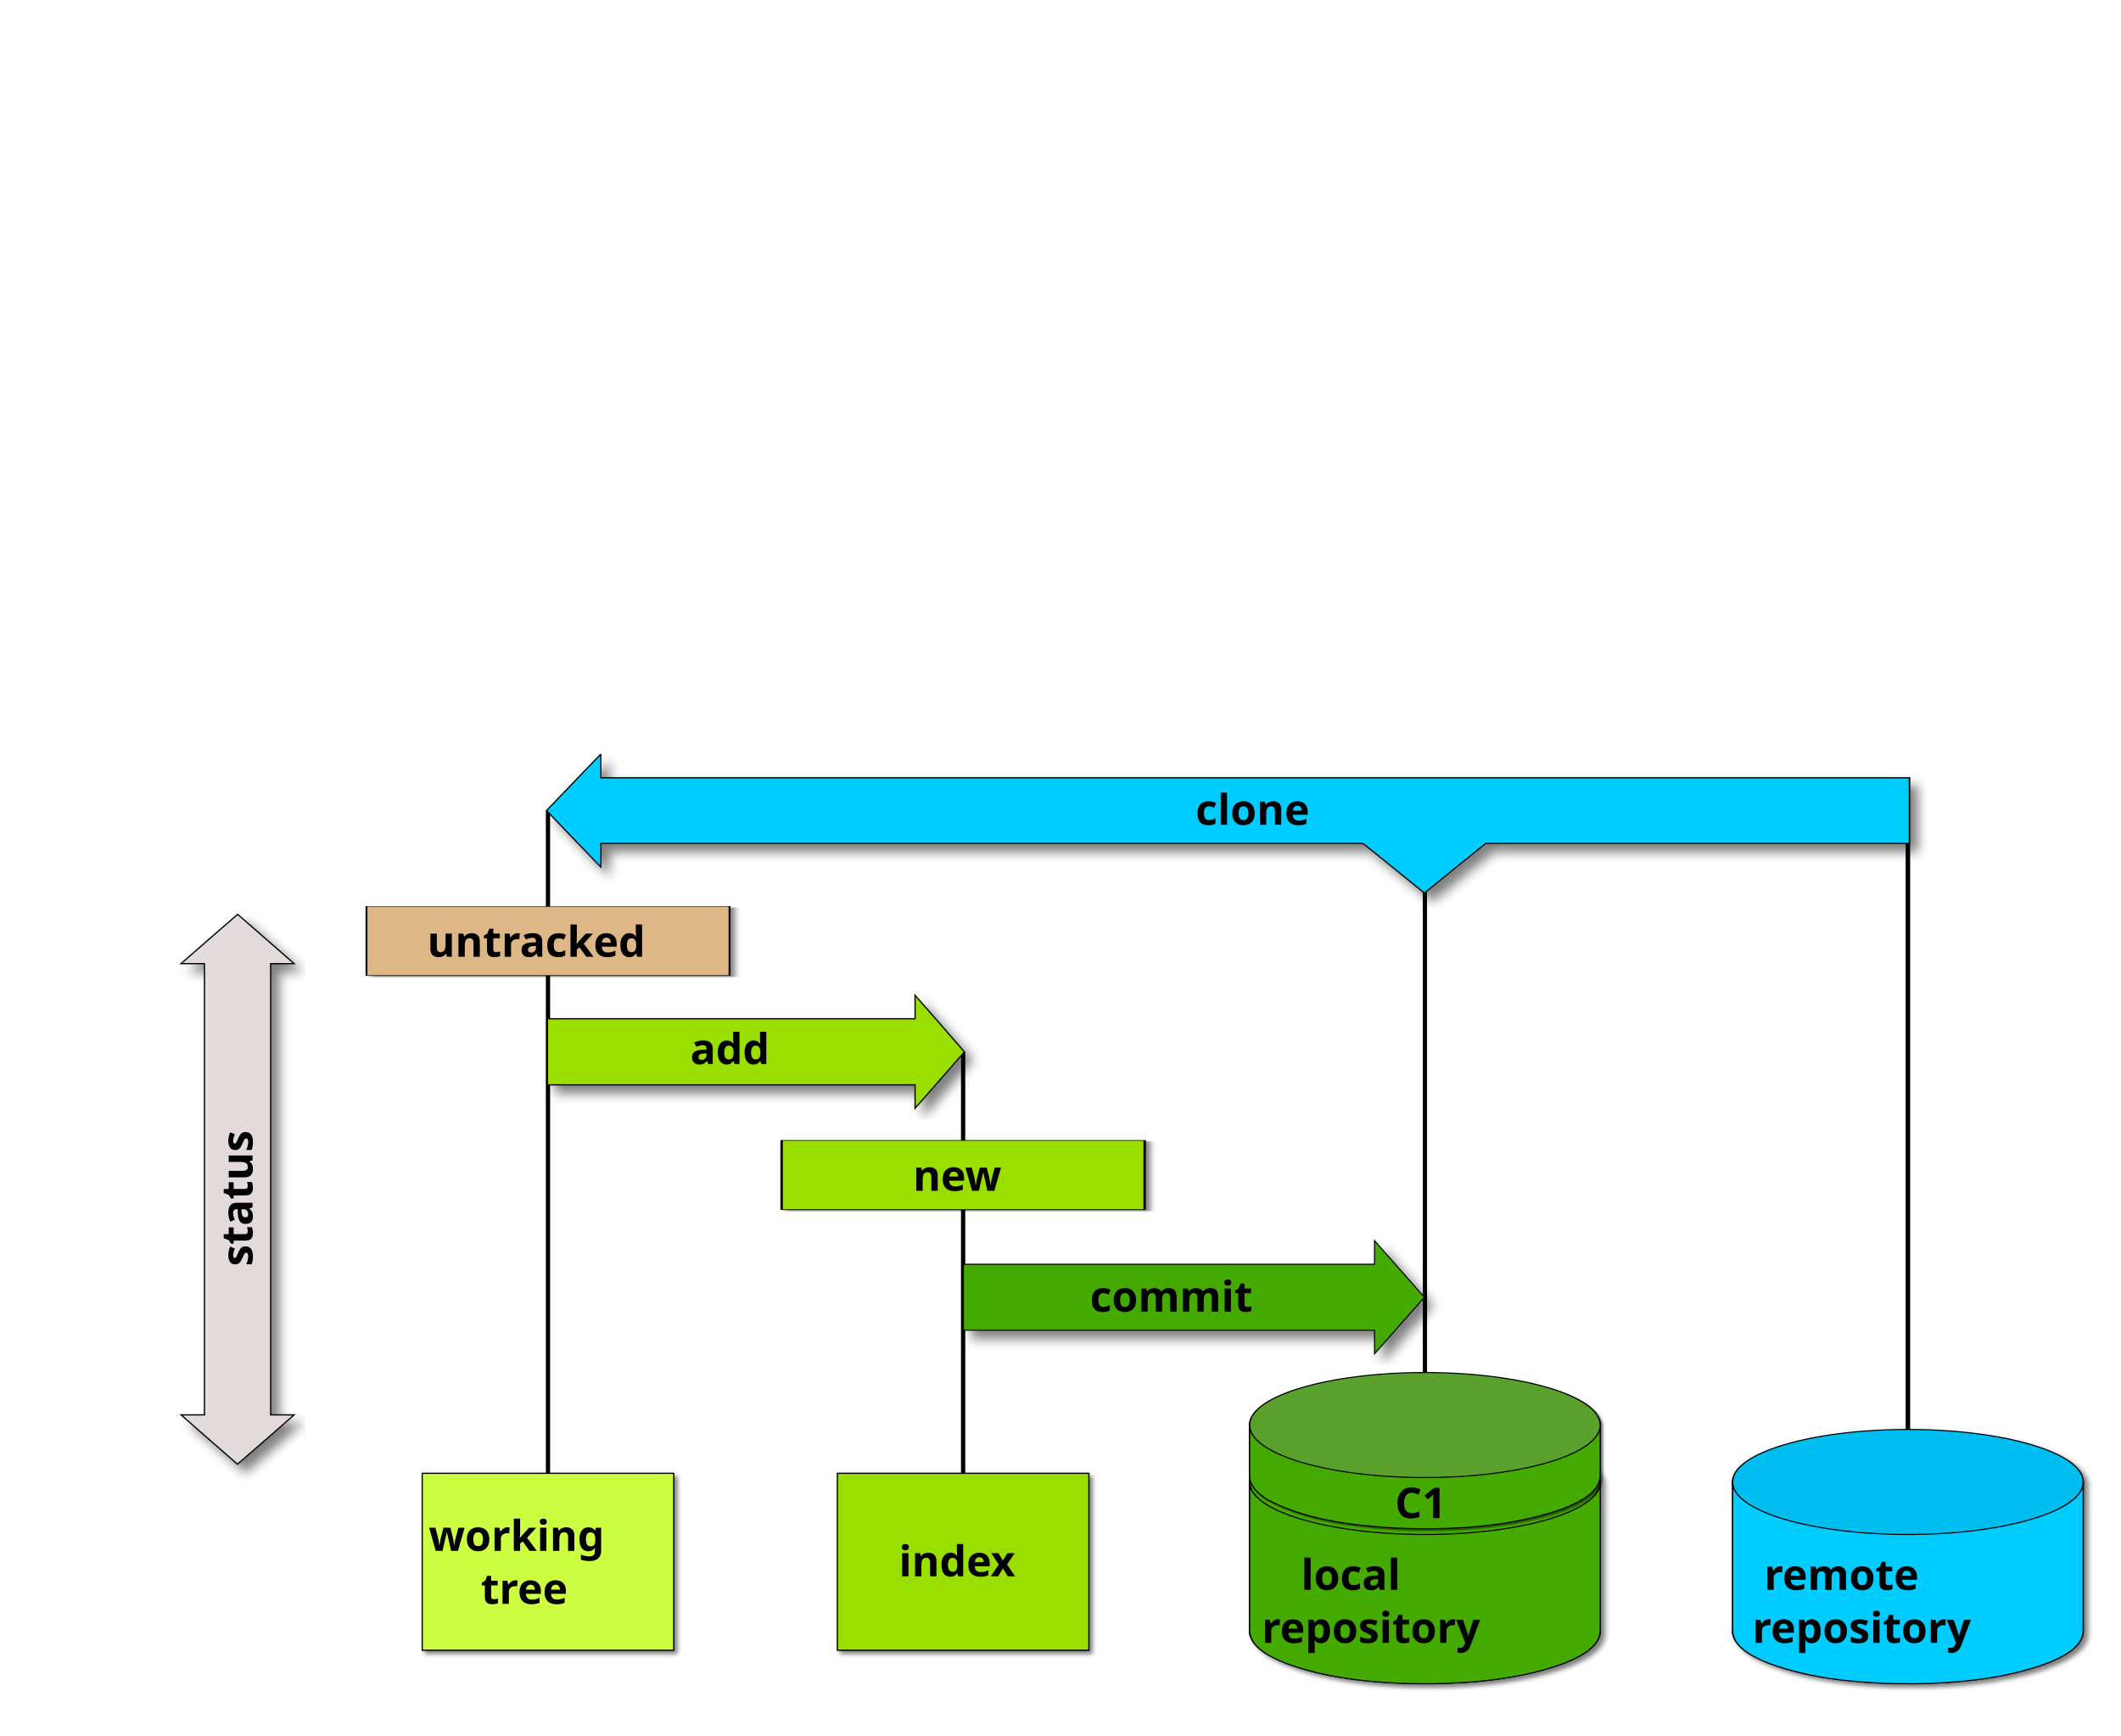
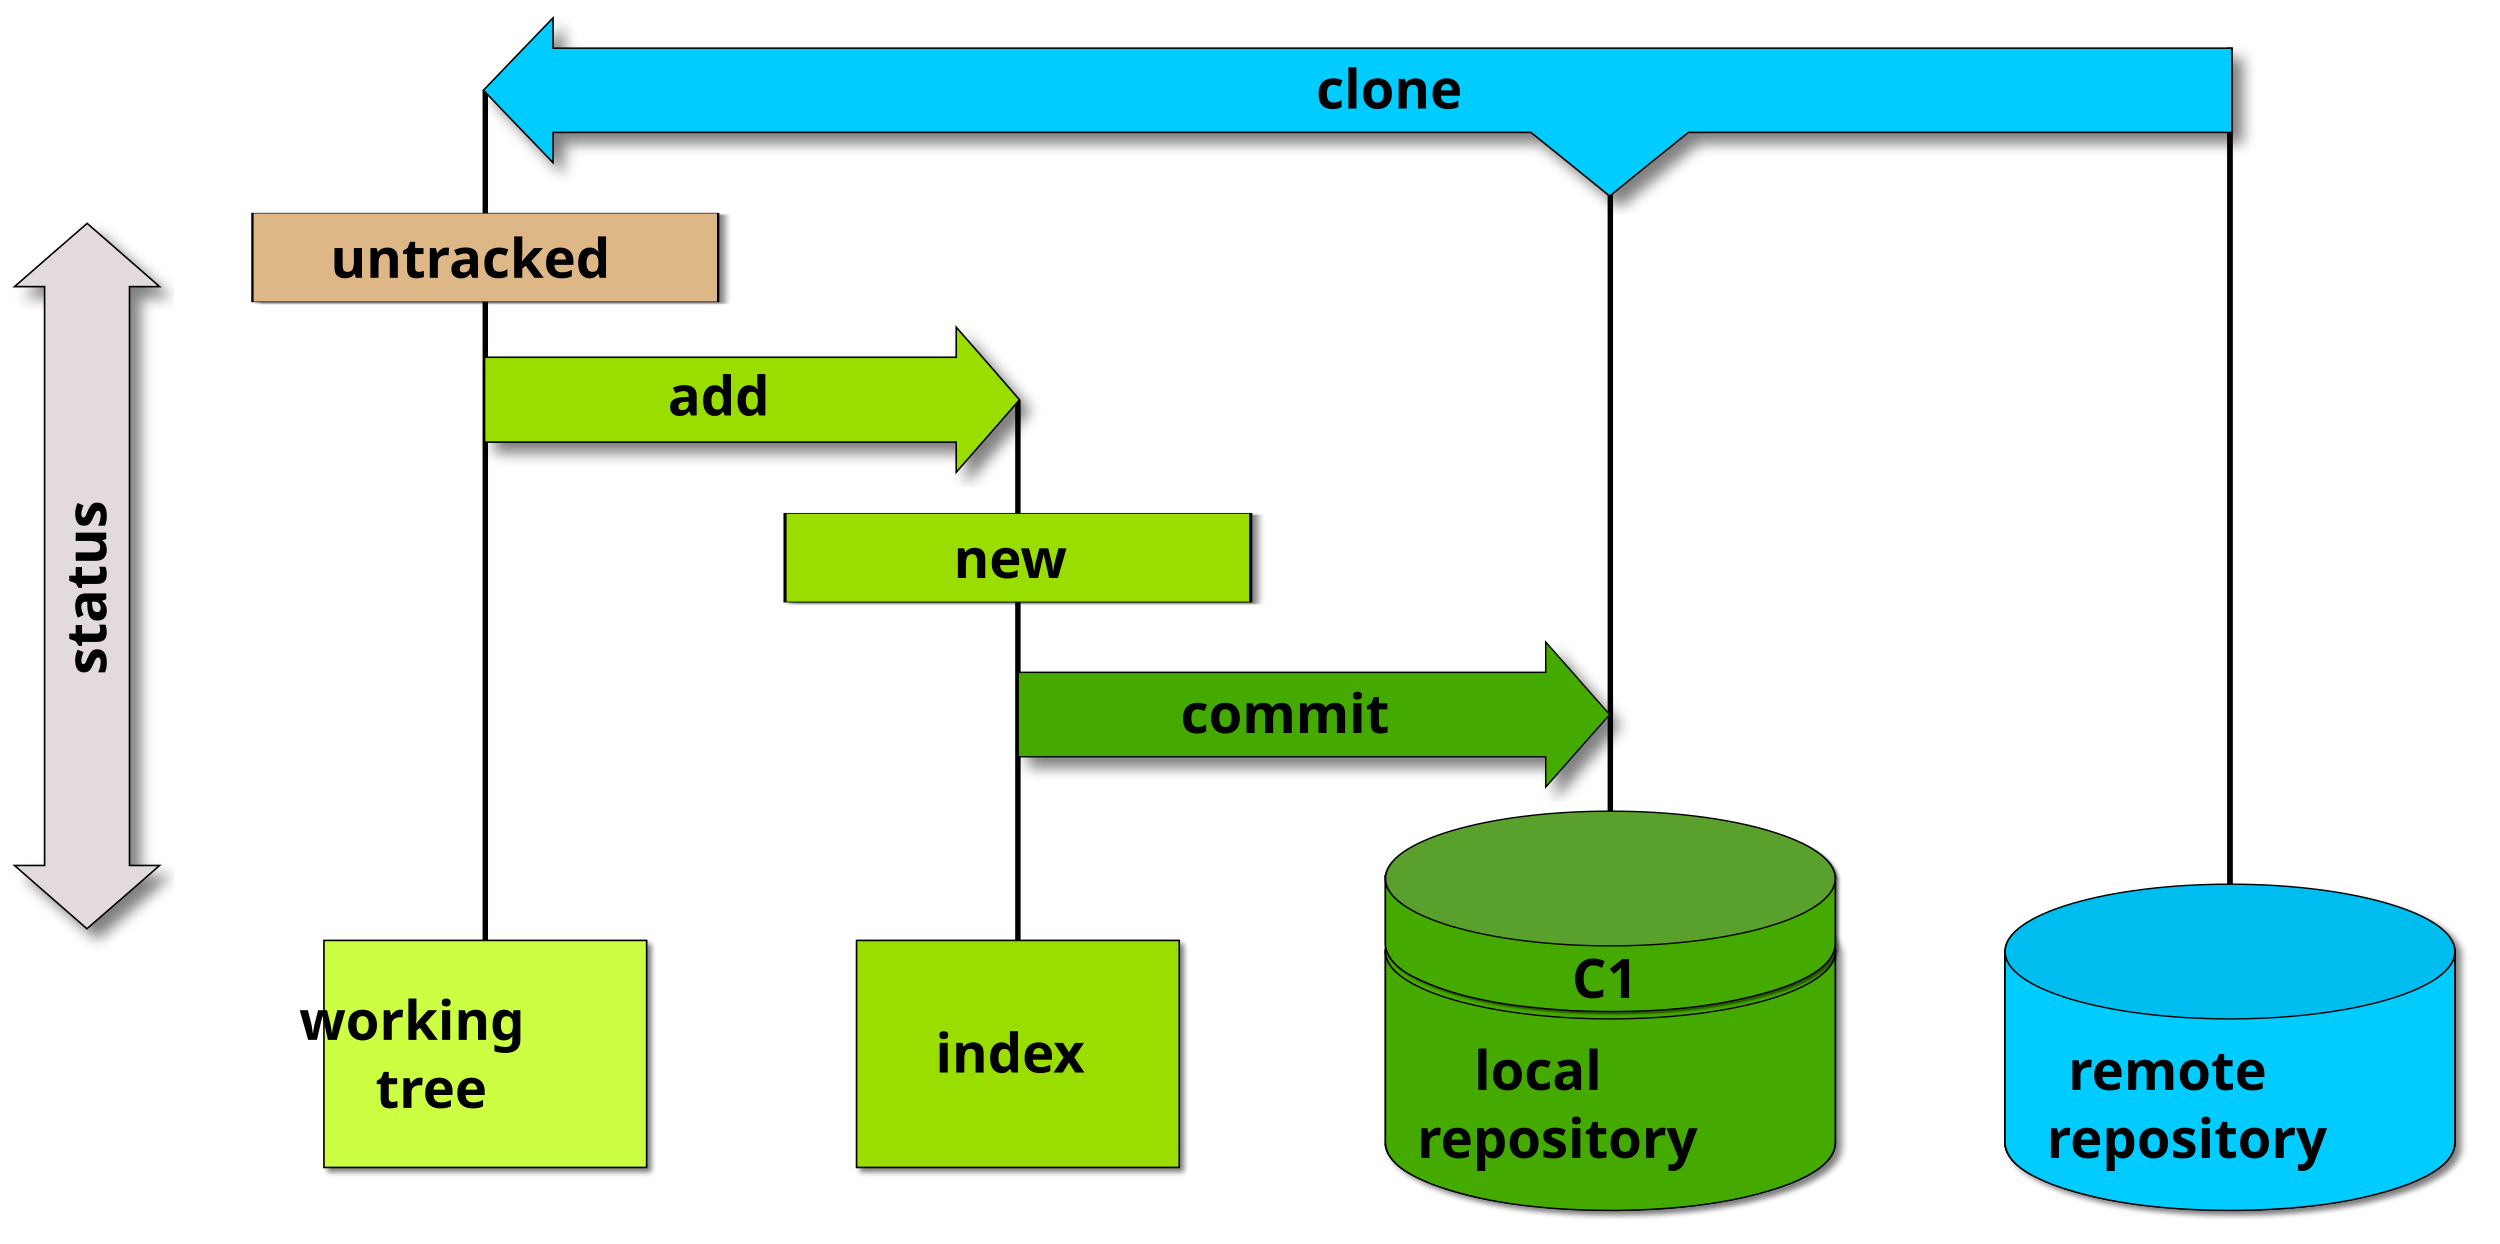
- <svg xmlns="http://www.w3.org/2000/svg" xmlns:ns1="http://www.openswatchbook.org/uri/2009/osb" width="389.764" height="318.898" id="svg2" version="1.1">
+ <svg xmlns="http://www.w3.org/2000/svg" xmlns:ns1="http://www.openswatchbook.org/uri/2009/osb" width="358.095" height="178.06" id="svg2" version="1.1">
  <defs id="defs4">
    <marker style="overflow:visible" id="TriangleOutS" refX="0" refY="0" orient="auto">
-       <path transform="scale(0.2,0.2)" style="fill-rule:evenodd;stroke:#000000;stroke-width:1pt" d="m 5.77,0 -8.65,5 0,-10 8.65,5 z" id="path4184" />
+       <path transform="scale(0.2)" style="fill-rule:evenodd;stroke:#000000;stroke-width:1pt" d="M 5.77,0 -2.88,5 V -5 Z" id="path4184" />
    </marker>
    <marker style="overflow:visible" id="TriangleOutL" refX="0" refY="0" orient="auto">
-       <path transform="scale(0.8,0.8)" style="fill-rule:evenodd;stroke:#000000;stroke-width:1pt" d="m 5.77,0 -8.65,5 0,-10 8.65,5 z" id="path4178" />
+       <path transform="scale(0.8)" style="fill-rule:evenodd;stroke:#000000;stroke-width:1pt" d="M 5.77,0 -2.88,5 V -5 Z" id="path4178" />
    </marker>
    <marker style="overflow:visible" id="Arrow1Mend" refX="0" refY="0" orient="auto">
-       <path transform="matrix(-0.4,0,0,-0.4,-4,0)" style="fill-rule:evenodd;stroke:#000000;stroke-width:1pt" d="M 0,0 5,-5 -12.5,0 5,5 0,0 z" id="path4045" />
+       <path transform="matrix(-0.4,0,0,-0.4,-4,0)" style="fill-rule:evenodd;stroke:#000000;stroke-width:1pt" d="M 0,0 5,-5 -12.5,0 5,5 Z" id="path4045" />
    </marker>
    <marker style="overflow:visible" id="Arrow1Lend" refX="0" refY="0" orient="auto">
-       <path transform="matrix(-0.8,0,0,-0.8,-10,0)" style="fill-rule:evenodd;stroke:#000000;stroke-width:1pt" d="M 0,0 5,-5 -12.5,0 5,5 0,0 z" id="path4039" />
+       <path transform="matrix(-0.8,0,0,-0.8,-10,0)" style="fill-rule:evenodd;stroke:#000000;stroke-width:1pt" d="M 0,0 5,-5 -12.5,0 5,5 Z" id="path4039" />
    </marker>
    <marker style="overflow:visible" id="Arrow1Lstart" refX="0" refY="0" orient="auto">
-       <path transform="matrix(0.8,0,0,0.8,10,0)" style="fill-rule:evenodd;stroke:#000000;stroke-width:1pt" d="M 0,0 5,-5 -12.5,0 5,5 0,0 z" id="path4036" />
+       <path transform="matrix(0.8,0,0,0.8,10,0)" style="fill-rule:evenodd;stroke:#000000;stroke-width:1pt" d="M 0,0 5,-5 -12.5,0 5,5 Z" id="path4036" />
    </marker>
    <linearGradient ns1:paint="solid" id="linearGradient4513">
      <stop id="stop4515" offset="0" style="stop-color:#000000;stop-opacity:1;" />
    </linearGradient>
    <marker style="overflow:visible" id="Arrow2Lend" refX="0" refY="0" orient="auto">
      <path transform="matrix(-1.1,0,0,-1.1,-1.1,0)" d="M 8.719,4.034 -2.207,0.016 8.719,-4.002 c -1.745,2.372 -1.735,5.617 -6e-7,8.035 z" style="fill-rule:evenodd;stroke-width:0.625;stroke-linejoin:round" id="path4057" />
    </marker>
    <marker style="overflow:visible" id="Arrow2Lend-7" refX="0" refY="0" orient="auto">
      <path transform="matrix(-1.1,0,0,-1.1,-1.1,0)" d="M 8.719,4.034 -2.207,0.016 8.719,-4.002 c -1.745,2.372 -1.735,5.617 -6e-7,8.035 z" style="fill-rule:evenodd;stroke-width:0.625;stroke-linejoin:round" id="path4057-6" />
    </marker>
    <marker style="overflow:visible" id="TriangleOutS9" refX="0" refY="0" orient="auto">
-       <path transform="scale(0.2,0.2)" style="fill:#deaa87;fill-rule:evenodd;stroke:#deaa87;stroke-width:1pt" d="m 5.77,0 -8.65,5 0,-10 8.65,5 z" id="path6605" />
+       <path transform="scale(0.2)" style="fill:#deaa87;fill-rule:evenodd;stroke:#deaa87;stroke-width:1pt" d="M 5.77,0 -2.88,5 V -5 Z" id="path6605" />
    </marker>
-     <filter color-interpolation-filters="sRGB" id="filter5995-1">
+     <filter id="filter5995-1" style="color-interpolation-filters:sRGB">
      <feFlood flood-opacity="0.5" flood-color="rgb(0,0,0)" result="flood" id="feFlood5997-1" />
      <feComposite in="flood" in2="SourceGraphic" operator="in" result="composite1" id="feComposite5999-8" />
      <feGaussianBlur stdDeviation="1" result="blur" id="feGaussianBlur6001-6" />
      <feOffset dx="1.5" dy="1.5" result="offset" id="feOffset6003-1" />
      <feComposite in="SourceGraphic" in2="offset" operator="over" result="composite2" id="feComposite6005-3" />
    </filter>
  </defs>
-   <g transform="translate(0,-733.4651)" id="layer1">
-     <path id="path5556" d="m 350.602,876.282 0,142.516" style="fill:none;stroke:#000000;stroke-width:0.824;stroke-linecap:butt;stroke-linejoin:miter;stroke-miterlimit:4;stroke-opacity:1;stroke-dasharray:none" />
+   <g transform="translate(-31.1875,-869.4745)" id="layer1">
+     <path id="path5556" d="M 350.602,876.282 V 1018.798" style="fill:none;stroke:#000000;stroke-width:0.824;stroke-linecap:butt;stroke-linejoin:miter;stroke-miterlimit:4;stroke-dasharray:none;stroke-opacity:1" />
    <g transform="matrix(0.5191779,0,0,0.4059778,-57.68251,757.9378)" id="g5540" style="fill:#00ccff;filter:url(#filter5995-1)">
-       <g id="g3293-5" transform="matrix(0.4966146,0,0,0.4966146,498.7329,555.2995)" style="fill:#00ccff;stroke:#000000;stroke-width:1;stroke-miterlimit:4;stroke-opacity:1;stroke-dasharray:none">
-         <path style="color:#000000;fill:#00ccff;fill-opacity:1;fill-rule:nonzero;stroke:#000000;stroke-width:1;stroke-miterlimit:4;stroke-opacity:1;stroke-dasharray:none;marker:none;visibility:visible;display:inline;overflow:visible;enable-background:accumulate" d="m 695.969,87.406 0,136.375 c -0.219,9.524 7.216,18.513 15.125,23.562 25.962,16.82 57.495,21.775 87.781,24.281 39.978,2.256 81.456,-0.584 118.594,-16.656 12.444,-6.019 27.748,-14.959 28.531,-30.438 0.002,-0.248 -0.022,-0.504 -0.031,-0.75 l 0.031,0 0,-136.375 -250.031,0 z" transform="translate(-241.7143,22.55341)" id="path3289-9" />
-         <path d="m 704.286,111.076 c 0,26.431 -55.964,47.857 -125,47.857 -69.036,0 -125,-21.426 -125,-47.857 0,-26.431 55.964,-47.857 125,-47.857 69.036,0 125,21.426 125,47.857 z" style="color:#000000;fill:#00bdf0;fill-opacity:1;fill-rule:nonzero;stroke:#000000;stroke-width:1;stroke-miterlimit:4;stroke-opacity:1;stroke-dasharray:none;marker:none;visibility:visible;display:inline;overflow:visible;enable-background:accumulate" id="path3075-5" />
+       <g id="g3293-5" transform="matrix(0.4966146,0,0,0.4966146,498.7329,555.2995)" style="fill:#00ccff;stroke:#000000;stroke-width:1;stroke-miterlimit:4;stroke-dasharray:none;stroke-opacity:1">
+         <path style="color:#000000;display:inline;overflow:visible;visibility:visible;fill:#00ccff;fill-opacity:1;fill-rule:nonzero;stroke:#000000;stroke-width:1;stroke-miterlimit:4;stroke-dasharray:none;stroke-opacity:1;marker:none;enable-background:accumulate" d="m 695.969,87.406 v 136.375 c -0.219,9.524 7.216,18.513 15.125,23.562 25.962,16.82 57.495,21.775 87.781,24.281 39.978,2.256 81.456,-0.584 118.594,-16.656 12.444,-6.019 27.748,-14.959 28.531,-30.438 0.002,-0.248 -0.022,-0.504 -0.031,-0.75 H 946 v -136.375 z" transform="translate(-241.7143,22.55341)" id="path3289-9" />
+         <path d="m 704.286,111.076 c 0,26.431 -55.964,47.857 -125,47.857 -69.036,0 -125,-21.426 -125,-47.857 0,-26.431 55.964,-47.857 125,-47.857 69.036,0 125,21.426 125,47.857 z" style="color:#000000;display:inline;overflow:visible;visibility:visible;fill:#00bdf0;fill-opacity:1;fill-rule:nonzero;stroke:#000000;stroke-width:1;stroke-miterlimit:4;stroke-dasharray:none;stroke-opacity:1;marker:none;enable-background:accumulate" id="path3075-5" />
      </g>
-       <path id="path4537-7" d="m 724.333,678.059 c 0.308,7.298 7.387,11.728 13.24,14.673 15.7,7.249 33.325,9.075 50.439,9.086 16.381,-0.332 33.239,-2.309 48.142,-9.539 5.538,-2.907 12.086,-7.293 12.332,-14.22" style="color:#000000;fill:#00ccff;stroke:#000000;stroke-width:0.497;stroke-miterlimit:4;stroke-opacity:1;stroke-dasharray:none;marker:none;visibility:visible;display:inline;overflow:visible;enable-background:accumulate" />
+       <path id="path4537-7" d="m 724.333,678.059 c 0.308,7.298 7.387,11.728 13.24,14.673 15.7,7.249 33.325,9.075 50.439,9.086 16.381,-0.332 33.239,-2.309 48.142,-9.539 5.538,-2.907 12.086,-7.293 12.332,-14.22" style="color:#000000;display:inline;overflow:visible;visibility:visible;fill:#00ccff;stroke:#000000;stroke-width:0.497;stroke-miterlimit:4;stroke-dasharray:none;stroke-opacity:1;marker:none;enable-background:accumulate" />
    </g>
-     <path style="fill:none;stroke:#000000;stroke-width:0.779;stroke-linecap:butt;stroke-linejoin:miter;stroke-miterlimit:4;stroke-opacity:1;stroke-dasharray:none" d="m 261.848,896.595 0,122.203" id="path5554" />
+     <path style="fill:none;stroke:#000000;stroke-width:0.779;stroke-linecap:butt;stroke-linejoin:miter;stroke-miterlimit:4;stroke-dasharray:none;stroke-opacity:1" d="M 261.848,896.595 V 1018.798" id="path5554" />
    <g transform="matrix(0.5191779,0,0,0.4059778,-32.79595,757.864)" id="g5532" style="fill:#44aa00;fill-opacity:1;filter:url(#filter5995-1)">
-       <g id="g3293" transform="matrix(0.4966146,0,0,0.4966146,279.8466,555.4813)" style="fill:#44aa00;fill-opacity:1;stroke:#000000;stroke-width:1;stroke-miterlimit:4;stroke-opacity:1;stroke-dasharray:none">
-         <path style="color:#000000;fill:#44aa00;fill-opacity:1;fill-rule:nonzero;stroke:#000000;stroke-width:1;stroke-miterlimit:4;stroke-opacity:1;stroke-dasharray:none;marker:none;visibility:visible;display:inline;overflow:visible;enable-background:accumulate" d="m 695.969,87.406 0,136.375 c -0.219,9.524 7.216,18.513 15.125,23.562 25.962,16.82 57.495,21.775 87.781,24.281 39.978,2.256 81.456,-0.584 118.594,-16.656 12.444,-6.019 27.748,-14.959 28.531,-30.438 0.002,-0.248 -0.022,-0.504 -0.031,-0.75 l 0.031,0 0,-136.375 -250.031,0 z" transform="translate(-241.7143,22.55341)" id="path3289" />
-         <path d="m 704.286,111.076 c 0,26.431 -55.964,47.857 -125,47.857 -69.036,0 -125,-21.426 -125,-47.857 0,-26.431 55.964,-47.857 125,-47.857 69.036,0 125,21.426 125,47.857 z" style="color:#000000;fill:#44aa00;fill-opacity:1;fill-rule:nonzero;stroke:#000000;stroke-width:1;stroke-miterlimit:4;stroke-opacity:1;stroke-dasharray:none;marker:none;visibility:visible;display:inline;overflow:visible;enable-background:accumulate" id="path3075" />
+       <g id="g3293" transform="matrix(0.4966146,0,0,0.4966146,279.8466,555.4813)" style="fill:#44aa00;fill-opacity:1;stroke:#000000;stroke-width:1;stroke-miterlimit:4;stroke-dasharray:none;stroke-opacity:1">
+         <path style="color:#000000;display:inline;overflow:visible;visibility:visible;fill:#44aa00;fill-opacity:1;fill-rule:nonzero;stroke:#000000;stroke-width:1;stroke-miterlimit:4;stroke-dasharray:none;stroke-opacity:1;marker:none;enable-background:accumulate" d="m 695.969,87.406 v 136.375 c -0.219,9.524 7.216,18.513 15.125,23.562 25.962,16.82 57.495,21.775 87.781,24.281 39.978,2.256 81.456,-0.584 118.594,-16.656 12.444,-6.019 27.748,-14.959 28.531,-30.438 0.002,-0.248 -0.022,-0.504 -0.031,-0.75 H 946 v -136.375 z" transform="translate(-241.7143,22.55341)" id="path3289" />
+         <path d="m 704.286,111.076 c 0,26.431 -55.964,47.857 -125,47.857 -69.036,0 -125,-21.426 -125,-47.857 0,-26.431 55.964,-47.857 125,-47.857 69.036,0 125,21.426 125,47.857 z" style="color:#000000;display:inline;overflow:visible;visibility:visible;fill:#44aa00;fill-opacity:1;fill-rule:nonzero;stroke:#000000;stroke-width:1;stroke-miterlimit:4;stroke-dasharray:none;stroke-opacity:1;marker:none;enable-background:accumulate" id="path3075" />
      </g>
-       <path id="path4537" d="m 505.447,678.241 c 0.308,7.298 7.387,11.728 13.24,14.673 15.7,7.249 33.325,9.075 50.439,9.086 16.381,-0.332 33.239,-2.309 48.142,-9.539 5.538,-2.907 12.086,-7.293 12.332,-14.22" style="color:#000000;fill:#44aa00;fill-opacity:1;stroke:#000000;stroke-width:0.497;stroke-miterlimit:4;stroke-opacity:1;stroke-dasharray:none;marker:none;visibility:visible;display:inline;overflow:visible;enable-background:accumulate" />
+       <path id="path4537" d="m 505.447,678.241 c 0.308,7.298 7.387,11.728 13.24,14.673 15.7,7.249 33.325,9.075 50.439,9.086 16.381,-0.332 33.239,-2.309 48.142,-9.539 5.538,-2.907 12.086,-7.293 12.332,-14.22" style="color:#000000;display:inline;overflow:visible;visibility:visible;fill:#44aa00;fill-opacity:1;stroke:#000000;stroke-width:0.497;stroke-miterlimit:4;stroke-dasharray:none;stroke-opacity:1;marker:none;enable-background:accumulate" />
    </g>
-     <path id="path5552" d="m 176.989,926.799 0,91.999" style="fill:none;stroke:#000000;stroke-width:0.779;stroke-linecap:butt;stroke-linejoin:miter;stroke-miterlimit:4;stroke-opacity:1;stroke-dasharray:none" />
-     <g id="g7076" transform="matrix(0.3895608,0,0,0.3895608,-5.508709,651.9395)" style="filter:url(#filter5995-1);fill:#9ade00">
-       <rect style="color:#000000;fill:#9ade00;fill-opacity:1;stroke:#000000;stroke-width:0.594;stroke-miterlimit:4;stroke-opacity:1;stroke-dasharray:none;marker:none;visibility:visible;display:inline;overflow:visible;enable-background:accumulate" id="rect2985" width="118.646" height="83.475" x="409.147" y="904.192" />
+     <path id="path5552" d="m 176.989,926.799 v 91.999" style="fill:none;stroke:#000000;stroke-width:0.779;stroke-linecap:butt;stroke-linejoin:miter;stroke-miterlimit:4;stroke-dasharray:none;stroke-opacity:1" />
+     <g id="g7076" transform="matrix(0.3895608,0,0,0.3895608,-5.508709,651.9395)" style="fill:#9ade00;filter:url(#filter5995-1)">
+       <rect style="color:#000000;display:inline;overflow:visible;visibility:visible;fill:#9ade00;fill-opacity:1;stroke:#000000;stroke-width:0.594;stroke-miterlimit:4;stroke-dasharray:none;stroke-opacity:1;marker:none;enable-background:accumulate" id="rect2985" width="118.646" height="83.475" x="409.147" y="904.192" />
    </g>
-     <text id="text3014-8-9" y="1023.104" x="165.175" style="font-size:6.795px;font-style:normal;font-variant:normal;font-weight:normal;font-stretch:normal;line-height:125%;letter-spacing:0px;word-spacing:0px;fill:#000000;fill-opacity:1;stroke:none;font-family:STIX;-inkscape-font-specification:STIX" xml:space="preserve">
-       <tspan style="font-size:7.791px;font-style:normal;font-variant:normal;font-weight:bold;font-stretch:normal;fill:#000000;font-family:Sans;-inkscape-font-specification:Sans Bold" y="1023.104" x="165.175" id="tspan3016-1-7">index</tspan>
+     <text id="text3014-8-9" y="1023.104" x="165.175" style="font-style:normal;font-variant:normal;font-weight:normal;font-stretch:normal;line-height:0%;font-family:STIX;-inkscape-font-specification:STIX;letter-spacing:0px;word-spacing:0px;fill:#000000;fill-opacity:1;stroke:none" xml:space="preserve">
+       <tspan style="font-style:normal;font-variant:normal;font-weight:bold;font-stretch:normal;font-size:7.791px;line-height:1.25;font-family:sans-serif;-inkscape-font-specification:'Sans Bold';fill:#000000" y="1023.104" x="165.175" id="tspan3016-1-7">index</tspan>
    </text>
-     <path style="fill:none;stroke:#000000;stroke-width:0.78;stroke-linecap:butt;stroke-linejoin:miter;stroke-miterlimit:4;stroke-opacity:1;stroke-dasharray:none" d="m 100.7,882.345 0,136.453" id="path5550" />
-     <g id="g7072" transform="matrix(0.3895608,0,0,0.3895608,-5.508709,651.9395)" style="filter:url(#filter5995-1);fill:#ccff42">
-       <rect style="color:#000000;fill:#ccff42;fill-opacity:1;stroke:#000000;stroke-width:0.594;stroke-miterlimit:4;stroke-opacity:1;stroke-dasharray:none;marker:none;visibility:visible;display:inline;overflow:visible;enable-background:accumulate" id="rect2985-3" width="118.646" height="83.475" x="213.315" y="904.192" />
+     <path style="fill:none;stroke:#000000;stroke-width:0.78;stroke-linecap:butt;stroke-linejoin:miter;stroke-miterlimit:4;stroke-dasharray:none;stroke-opacity:1" d="M 100.7,882.345 V 1018.798" id="path5550" />
+     <g id="g7072" transform="matrix(0.3895608,0,0,0.3895608,-5.508709,651.9395)" style="fill:#ccff42;filter:url(#filter5995-1)">
+       <rect style="color:#000000;display:inline;overflow:visible;visibility:visible;fill:#ccff42;fill-opacity:1;stroke:#000000;stroke-width:0.594;stroke-miterlimit:4;stroke-dasharray:none;stroke-opacity:1;marker:none;enable-background:accumulate" id="rect2985-3" width="118.646" height="83.475" x="213.315" y="904.192" />
    </g>
-     <text id="text3014-8" y="1018.426" x="100.767" style="font-size:6.795px;font-style:normal;font-variant:normal;font-weight:normal;font-stretch:normal;text-align:center;line-height:125%;letter-spacing:0px;word-spacing:0px;text-anchor:middle;fill:#000000;fill-opacity:1;stroke:none;font-family:STIX;-inkscape-font-specification:STIX" xml:space="preserve">
-       <tspan style="font-size:7.791px;font-style:normal;font-variant:normal;font-weight:bold;font-stretch:normal;text-align:center;text-anchor:middle;fill:#000000;font-family:Sans;-inkscape-font-specification:Sans Bold" y="1018.426" x="102.122" id="tspan3016-1">working </tspan>
-       <tspan style="font-size:7.791px;font-style:normal;font-variant:normal;font-weight:bold;font-stretch:normal;text-align:center;text-anchor:middle;fill:#000000;font-family:Sans;-inkscape-font-specification:Sans Bold" y="1028.165" x="100.767" id="tspan3279">tree</tspan>
+     <text id="text3014-8" y="1018.426" x="100.767" style="font-style:normal;font-variant:normal;font-weight:normal;font-stretch:normal;line-height:0%;font-family:STIX;-inkscape-font-specification:STIX;text-align:center;letter-spacing:0px;word-spacing:0px;text-anchor:middle;fill:#000000;fill-opacity:1;stroke:none" xml:space="preserve">
+       <tspan style="font-style:normal;font-variant:normal;font-weight:bold;font-stretch:normal;font-size:7.791px;line-height:1.25;font-family:sans-serif;-inkscape-font-specification:'Sans Bold';text-align:center;text-anchor:middle;fill:#000000" y="1018.426" x="102.122" id="tspan3016-1">working </tspan>
+       <tspan style="font-style:normal;font-variant:normal;font-weight:bold;font-stretch:normal;font-size:7.791px;line-height:1.25;font-family:sans-serif;-inkscape-font-specification:'Sans Bold';text-align:center;text-anchor:middle;fill:#000000" y="1028.165" x="100.767" id="tspan3279">tree</tspan>
    </text>
-     <g transform="translate(19.50745,37.47321)" id="text4539" style="font-size:40px;font-style:normal;font-weight:normal;line-height:125%;letter-spacing:0px;word-spacing:0px;fill:#000000;fill-opacity:1;stroke:none;font-family:Sans" />
-     <path style="color:#000000;fill:#44aa00;fill-opacity:1;fill-rule:nonzero;stroke:#000000;stroke-width:0.205;stroke-linecap:butt;stroke-linejoin:miter;stroke-miterlimit:4;stroke-opacity:1;stroke-dasharray:none;stroke-dashoffset:0;marker:none;visibility:visible;display:inline;overflow:visible;filter:url(#filter5995-1);enable-background:accumulate" d="m 252.594,961.434 0,4.344 -75.562,0 0,12.094 75.562,0 0,4.344 4.562,-5.187 4.594,-5.188 -4.594,-5.219 -4.562,-5.188 z" id="rect5911" />
-     <text id="text5915" y="974.472" x="200.304" style="font-size:15.582px;font-style:normal;font-weight:normal;line-height:125%;letter-spacing:0px;word-spacing:0px;fill:#000000;fill-opacity:1;stroke:none;font-family:Sans" xml:space="preserve">
-       <tspan y="974.472" x="200.304" id="tspan5917" style="font-size:7.791px;font-weight:bold">commit</tspan>
+     <g transform="translate(19.50745,37.47321)" id="text4539" style="font-style:normal;font-weight:normal;font-size:40px;line-height:125%;font-family:Sans;letter-spacing:0px;word-spacing:0px;fill:#000000;fill-opacity:1;stroke:none" />
+     <path style="color:#000000;display:inline;overflow:visible;visibility:visible;fill:#44aa00;fill-opacity:1;fill-rule:nonzero;stroke:#000000;stroke-width:0.205;stroke-linecap:butt;stroke-linejoin:miter;stroke-miterlimit:4;stroke-dasharray:none;stroke-dashoffset:0;stroke-opacity:1;marker:none;filter:url(#filter5995-1);enable-background:accumulate" d="m 252.594,961.434 v 4.344 h -75.562 v 12.094 h 75.562 v 4.344 l 4.562,-5.187 4.594,-5.188 -4.594,-5.219 z" id="rect5911" />
+     <text id="text5915" y="974.472" x="200.304" style="font-style:normal;font-weight:normal;line-height:0%;font-family:sans-serif;letter-spacing:0px;word-spacing:0px;fill:#000000;fill-opacity:1;stroke:none" xml:space="preserve">
+       <tspan y="974.472" x="200.304" id="tspan5917" style="font-weight:bold;font-size:7.791px;line-height:1.25;font-family:sans-serif">commit</tspan>
    </text>
-     <text id="text5934" y="1025.589" x="262.057" style="font-size:15.582px;font-style:normal;font-weight:normal;text-align:center;line-height:125%;letter-spacing:0px;word-spacing:0px;text-anchor:middle;fill:#000000;fill-opacity:1;stroke:none;font-family:Sans" xml:space="preserve">
-       <tspan style="font-size:7.791px;font-weight:bold;text-align:center;text-anchor:middle" y="1025.589" x="263.411" id="tspan5936">local </tspan>
-       <tspan id="tspan5938" style="font-size:7.791px;font-weight:bold;text-align:center;text-anchor:middle" y="1035.328" x="262.057">repository</tspan>
+     <text id="text5934" y="1025.589" x="262.057" style="font-style:normal;font-weight:normal;line-height:0%;font-family:sans-serif;text-align:center;letter-spacing:0px;word-spacing:0px;text-anchor:middle;fill:#000000;fill-opacity:1;stroke:none" xml:space="preserve">
+       <tspan style="font-weight:bold;font-size:7.791px;line-height:1.25;font-family:sans-serif;text-align:center;text-anchor:middle" y="1025.589" x="263.411" id="tspan5936">local </tspan>
+       <tspan id="tspan5938" style="font-weight:bold;font-size:7.791px;line-height:1.25;font-family:sans-serif;text-align:center;text-anchor:middle" y="1035.328" x="262.057">repository</tspan>
    </text>
-     <text xml:space="preserve" style="font-size:15.582px;font-style:normal;font-weight:normal;text-align:center;line-height:125%;letter-spacing:0px;word-spacing:0px;text-anchor:middle;fill:#000000;fill-opacity:1;stroke:none;font-family:Sans" x="352.227" y="1025.589" id="text5940">
-       <tspan id="tspan5942" x="353.582" y="1025.589" style="font-size:7.791px;font-weight:bold;text-align:center;text-anchor:middle">remote </tspan>
-       <tspan x="352.227" y="1035.328" style="font-size:7.791px;font-weight:bold;text-align:center;text-anchor:middle" id="tspan5944">repository</tspan>
+     <text xml:space="preserve" style="font-style:normal;font-weight:normal;line-height:0%;font-family:sans-serif;text-align:center;letter-spacing:0px;word-spacing:0px;text-anchor:middle;fill:#000000;fill-opacity:1;stroke:none" x="352.227" y="1025.589" id="text5940">
+       <tspan id="tspan5942" x="353.582" y="1025.589" style="font-weight:bold;font-size:7.791px;line-height:1.25;font-family:sans-serif;text-align:center;text-anchor:middle">remote </tspan>
+       <tspan x="352.227" y="1035.328" style="font-weight:bold;font-size:7.791px;line-height:1.25;font-family:sans-serif;text-align:center;text-anchor:middle" id="tspan5944">repository</tspan>
    </text>
-     <path style="color:#000000;fill:#9ade00;fill-opacity:1;fill-rule:nonzero;stroke:#000000;stroke-width:0.23;stroke-linecap:butt;stroke-linejoin:miter;stroke-miterlimit:4;stroke-opacity:1;stroke-dasharray:none;stroke-dashoffset:0;marker:none;visibility:visible;display:inline;overflow:visible;filter:url(#filter5995-1);enable-background:accumulate" d="m 168.156,916.34 0,4.312 -67.562,0 0,12.156 67.562,0 0,4.312 4.531,-5.188 4.531,-5.188 -4.531,-5.219 z" id="rect6830" />
-     <text xml:space="preserve" style="font-size:15.582px;font-style:normal;font-weight:normal;line-height:125%;letter-spacing:0px;word-spacing:0px;fill:#000000;fill-opacity:1;stroke:none;font-family:Sans" x="126.853" y="928.982" id="text6834">
-       <tspan style="font-size:7.791px;font-weight:bold" id="tspan6836" x="126.853" y="928.982">add</tspan>
+     <path style="color:#000000;display:inline;overflow:visible;visibility:visible;fill:#9ade00;fill-opacity:1;fill-rule:nonzero;stroke:#000000;stroke-width:0.23;stroke-linecap:butt;stroke-linejoin:miter;stroke-miterlimit:4;stroke-dasharray:none;stroke-dashoffset:0;stroke-opacity:1;marker:none;filter:url(#filter5995-1);enable-background:accumulate" d="m 168.156,916.34 v 4.312 h -67.562 v 12.156 h 67.562 v 4.312 l 4.531,-5.188 4.531,-5.188 -4.531,-5.219 z" id="rect6830" />
+     <text xml:space="preserve" style="font-style:normal;font-weight:normal;line-height:0%;font-family:sans-serif;letter-spacing:0px;word-spacing:0px;fill:#000000;fill-opacity:1;stroke:none" x="126.853" y="928.982" id="text6834">
+       <tspan style="font-weight:bold;font-size:7.791px;line-height:1.25;font-family:sans-serif" id="tspan6836" x="126.853" y="928.982">add</tspan>
    </text>
-     <path style="color:#000000;fill:#00ccff;fill-opacity:1;fill-rule:nonzero;stroke:#000000;stroke-width:0.228;stroke-linecap:butt;stroke-linejoin:miter;stroke-miterlimit:4;stroke-opacity:1;stroke-dasharray:none;stroke-dashoffset:0;marker:none;visibility:visible;display:inline;overflow:visible;filter:url(#filter5995-1);enable-background:accumulate" d="m 110.406,872.028 -5,5.188 -4.969,5.188 4.969,5.188 5,5.188 0,-4.344 140.062,0 5.625,4.531 5.656,4.594 5.656,-4.594 5.625,-4.531 77.844,0 0,-12.062 -240.469,0 0,-4.344 z" id="path3941" />
-     <text id="text6867" y="885.019" x="219.716" style="font-size:15.582px;font-style:normal;font-weight:normal;line-height:125%;letter-spacing:0px;word-spacing:0px;fill:#000000;fill-opacity:1;stroke:none;font-family:Sans" xml:space="preserve">
-       <tspan y="885.019" x="219.716" id="tspan6869" style="font-size:7.791px;font-weight:bold">clone</tspan>
+     <path style="color:#000000;display:inline;overflow:visible;visibility:visible;fill:#00ccff;fill-opacity:1;fill-rule:nonzero;stroke:#000000;stroke-width:0.228;stroke-linecap:butt;stroke-linejoin:miter;stroke-miterlimit:4;stroke-dasharray:none;stroke-dashoffset:0;stroke-opacity:1;marker:none;filter:url(#filter5995-1);enable-background:accumulate" d="m 110.406,872.028 -5,5.188 -4.969,5.188 4.969,5.188 5,5.188 v -4.344 h 140.062 l 5.625,4.531 5.656,4.594 5.656,-4.594 5.625,-4.531 H 350.875 v -12.062 H 110.406 Z" id="path3941" />
+     <text id="text6867" y="885.019" x="219.716" style="font-style:normal;font-weight:normal;line-height:0%;font-family:sans-serif;letter-spacing:0px;word-spacing:0px;fill:#000000;fill-opacity:1;stroke:none" xml:space="preserve">
+       <tspan y="885.019" x="219.716" id="tspan6869" style="font-weight:bold;font-size:7.791px;line-height:1.25;font-family:sans-serif">clone</tspan>
    </text>
-     <flowRoot xml:space="preserve" id="flowRoot4099" style="fill:black;stroke:none;stroke-opacity:1;stroke-width:1px;stroke-linejoin:miter;stroke-linecap:butt;fill-opacity:1;font-family:Sans;font-style:normal;font-weight:normal;font-size:40px;line-height:125%;letter-spacing:0px;word-spacing:0px">
-       <flowRegion id="flowRegion4101">
-         <rect id="rect4103" width="1182.668" height="487.172" x="-115.105" y="-166.653" />
-       </flowRegion>
-       <flowPara id="flowPara4105" />
-     </flowRoot>
    <g id="g7068" transform="matrix(0.5622557,0,0,0.1521219,57.51562,762.461)" style="filter:url(#filter5995-1)">
-       <rect style="color:#000000;fill:#deb787;fill-opacity:1;stroke:#000000;stroke-width:0.594;stroke-miterlimit:4;stroke-opacity:1;stroke-dasharray:none;marker:none;visibility:visible;display:inline;overflow:visible;enable-background:accumulate" id="rect2985-39" width="118.646" height="83.475" x="17.484" y="904.192" />
+       <rect style="color:#000000;display:inline;overflow:visible;visibility:visible;fill:#deb787;fill-opacity:1;stroke:#000000;stroke-width:0.594;stroke-miterlimit:4;stroke-dasharray:none;stroke-opacity:1;marker:none;enable-background:accumulate" id="rect2985-39" width="118.646" height="83.475" x="17.484" y="904.192" />
    </g>
-     <text id="text4180" y="909.262" x="78.518" style="font-size:40px;font-style:normal;font-weight:normal;line-height:125%;letter-spacing:0px;word-spacing:0px;fill:#000000;fill-opacity:1;stroke:none;font-family:Sans" xml:space="preserve">
-       <tspan id="tspan4182" style="font-size:7.791px;font-weight:bold" y="909.262" x="78.518">untracked</tspan>
+     <text id="text4180" y="909.262" x="78.518" style="font-style:normal;font-weight:normal;line-height:0%;font-family:sans-serif;letter-spacing:0px;word-spacing:0px;fill:#000000;fill-opacity:1;stroke:none" xml:space="preserve">
+       <tspan id="tspan4182" style="font-weight:bold;font-size:7.791px;line-height:1.25;font-family:sans-serif" y="909.262" x="78.518">untracked</tspan>
    </text>
-     <g transform="matrix(0.5622557,0,0,0.1521219,133.804,805.461)" id="g4516" style="color:#000000;fill:#9ade00;fill-opacity:1;fill-rule:nonzero;stroke:#000000;stroke-width:0.791;stroke-linecap:butt;stroke-linejoin:miter;stroke-miterlimit:4;stroke-opacity:1;stroke-dasharray:none;stroke-dashoffset:0;marker:none;visibility:visible;display:inline;overflow:visible;filter:url(#filter5995-1);enable-background:accumulate">
-       <rect y="904.192" x="17.484" height="83.475" width="118.646" id="rect4518" style="color:#000000;fill:#9ade00;fill-opacity:1;fill-rule:nonzero;stroke:#000000;stroke-width:0.791;stroke-linecap:butt;stroke-linejoin:miter;stroke-miterlimit:4;stroke-opacity:1;stroke-dasharray:none;stroke-dashoffset:0;marker:none;visibility:visible;display:inline;overflow:visible;filter:url(#filter5995-1-7);enable-background:accumulate" />
+     <g transform="matrix(0.5622557,0,0,0.1521219,133.804,805.461)" id="g4516" style="color:#000000;display:inline;overflow:visible;visibility:visible;fill:#9ade00;fill-opacity:1;fill-rule:nonzero;stroke:#000000;stroke-width:0.791;stroke-linecap:butt;stroke-linejoin:miter;stroke-miterlimit:4;stroke-dasharray:none;stroke-dashoffset:0;stroke-opacity:1;marker:none;filter:url(#filter5995-1);enable-background:accumulate">
+       <rect y="904.192" x="17.484" height="83.475" width="118.646" id="rect4518" style="color:#000000;display:inline;overflow:visible;visibility:visible;fill:#9ade00;fill-opacity:1;fill-rule:nonzero;stroke:#000000;stroke-width:0.791;stroke-linecap:butt;stroke-linejoin:miter;stroke-miterlimit:4;stroke-dasharray:none;stroke-dashoffset:0;stroke-opacity:1;marker:none;filter:url(#filter5995-1-7);enable-background:accumulate" />
    </g>
-     <text xml:space="preserve" style="font-size:40px;font-style:normal;font-weight:normal;line-height:125%;letter-spacing:0px;word-spacing:0px;fill:#000000;fill-opacity:1;stroke:none;font-family:Sans" x="167.781" y="952.262" id="text4520">
-       <tspan x="167.781" y="952.262" style="font-size:7.791px;font-weight:bold" id="tspan4522">new</tspan>
+     <text xml:space="preserve" style="font-style:normal;font-weight:normal;line-height:0%;font-family:sans-serif;letter-spacing:0px;word-spacing:0px;fill:#000000;fill-opacity:1;stroke:none" x="167.781" y="952.262" id="text4520">
+       <tspan x="167.781" y="952.262" style="font-weight:bold;font-size:7.791px;line-height:1.25;font-family:sans-serif" id="tspan4522">new</tspan>
    </text>
-     <path style="color:#000000;fill:#e3dbdb;fill-opacity:1;fill-rule:nonzero;stroke:#000000;stroke-width:0.23;stroke-linecap:butt;stroke-linejoin:miter;stroke-miterlimit:4;stroke-opacity:1;stroke-dasharray:none;stroke-dashoffset:0;marker:none;visibility:visible;display:inline;overflow:visible;filter:url(#filter5995-1);enable-background:accumulate" d="m 54.047,910.532 -5.188,-4.531 -5.188,-4.531 -5.219,4.531 -5.188,4.531 4.312,0 0,2.938 0,77.033 0,2.938 -4.312,0 5.188,4.531 5.188,4.531 5.219,-4.531 5.188,-4.531 -4.312,0 0,-2.938 0,-77.033 0,-2.938 z" id="path4580" />
-     <text xml:space="preserve" style="font-size:40px;font-style:normal;font-weight:normal;line-height:125%;letter-spacing:0px;word-spacing:0px;fill:#000000;fill-opacity:1;stroke:none;font-family:Sans" x="-966.15" y="46.408" id="text4585" transform="matrix(0,-1,1,0,0,0)">
-       <tspan id="tspan4587" x="-966.15" y="46.408" style="font-size:8px;font-weight:bold">status</tspan>
+     <path style="color:#000000;display:inline;overflow:visible;visibility:visible;fill:#e3dbdb;fill-opacity:1;fill-rule:nonzero;stroke:#000000;stroke-width:0.23;stroke-linecap:butt;stroke-linejoin:miter;stroke-miterlimit:4;stroke-dasharray:none;stroke-dashoffset:0;stroke-opacity:1;marker:none;filter:url(#filter5995-1);enable-background:accumulate" d="m 54.047,910.532 -5.188,-4.531 -5.188,-4.531 -5.219,4.531 -5.188,4.531 h 4.312 v 2.938 77.033 2.938 h -4.312 l 5.188,4.531 5.188,4.531 5.219,-4.531 5.188,-4.531 h -4.312 v -2.938 -77.033 -2.938 z" id="path4580" />
+     <text xml:space="preserve" style="font-style:normal;font-weight:normal;line-height:0%;font-family:sans-serif;letter-spacing:0px;word-spacing:0px;fill:#000000;fill-opacity:1;stroke:none" x="-966.15" y="46.408" id="text4585" transform="rotate(-90)">
+       <tspan id="tspan4587" x="-966.15" y="46.408" style="font-weight:bold;font-size:8px;line-height:1.25;font-family:sans-serif">status</tspan>
    </text>
    <g style="fill:#44aa00;fill-opacity:1" id="g3397" transform="matrix(0.5191779,0,0,0.4059778,-32.79595,554.9494)">
-       <g style="fill:#44aa00;fill-opacity:1;stroke:#000000;stroke-width:1;stroke-miterlimit:4;stroke-opacity:1;stroke-dasharray:none;filter:url(#filter5995-1)" transform="matrix(0.4966146,0,0,0.4966146,279.8466,1034.459)" id="g3399">
-         <path id="path3401" d="m 695.969,76.541 0,48.041 c -0.219,9.524 7.216,18.513 15.125,23.562 25.962,16.82 57.495,21.775 87.781,24.281 39.978,2.256 81.456,-0.584 118.594,-16.656 12.444,-6.019 27.748,-14.959 28.531,-30.438 0.002,-0.248 -0.022,-0.504 -0.031,-0.75 l 0.031,0 0,-48.041 z" style="color:#000000;fill:#44aa00;fill-opacity:1;fill-rule:nonzero;stroke:#000000;stroke-width:1;stroke-miterlimit:4;stroke-opacity:1;stroke-dasharray:none;marker:none;visibility:visible;display:inline;overflow:visible;enable-background:accumulate" transform="translate(-241.7143,22.55341)" />
-         <path id="path3403" style="color:#000000;fill:#5aa02c;fill-opacity:1;fill-rule:nonzero;stroke:#000000;stroke-width:1;stroke-miterlimit:4;stroke-opacity:1;stroke-dasharray:none;marker:none;visibility:visible;display:inline;overflow:visible;enable-background:accumulate" d="m 704.286,101.157 c 0,26.431 -55.964,47.857 -125,47.857 -69.036,0 -125,-21.426 -125,-47.857 0,-26.431 55.964,-47.857 125,-47.857 69.036,0 125,21.426 125,47.857 z" />
+       <g style="fill:#44aa00;fill-opacity:1;stroke:#000000;stroke-width:1;stroke-miterlimit:4;stroke-dasharray:none;stroke-opacity:1;filter:url(#filter5995-1)" transform="matrix(0.4966146,0,0,0.4966146,279.8466,1034.459)" id="g3399">
+         <path id="path3401" d="m 695.969,76.541 v 48.041 c -0.219,9.524 7.216,18.513 15.125,23.562 25.962,16.82 57.495,21.775 87.781,24.281 39.978,2.256 81.456,-0.584 118.594,-16.656 12.444,-6.019 27.748,-14.959 28.531,-30.438 0.002,-0.248 -0.022,-0.504 -0.031,-0.75 H 946 V 76.541 Z" style="color:#000000;display:inline;overflow:visible;visibility:visible;fill:#44aa00;fill-opacity:1;fill-rule:nonzero;stroke:#000000;stroke-width:1;stroke-miterlimit:4;stroke-dasharray:none;stroke-opacity:1;marker:none;enable-background:accumulate" transform="translate(-241.7143,22.55341)" />
+         <path id="path3403" style="color:#000000;display:inline;overflow:visible;visibility:visible;fill:#5aa02c;fill-opacity:1;fill-rule:nonzero;stroke:#000000;stroke-width:1;stroke-miterlimit:4;stroke-dasharray:none;stroke-opacity:1;marker:none;enable-background:accumulate" d="m 704.286,101.157 c 0,26.431 -55.964,47.857 -125,47.857 -69.036,0 -125,-21.426 -125,-47.857 0,-26.431 55.964,-47.857 125,-47.857 69.036,0 125,21.426 125,47.857 z" />
      </g>
    </g>
-     <text xml:space="preserve" style="font-size:15.582px;font-style:normal;font-weight:normal;line-height:125%;letter-spacing:0px;word-spacing:0px;fill:#000000;fill-opacity:1;stroke:none;font-family:Sans" x="256.35" y="1012.407" id="text3410">
-       <tspan style="font-size:7.791px;font-weight:bold" id="tspan3412" x="256.35" y="1012.407">C1</tspan>
+     <text xml:space="preserve" style="font-style:normal;font-weight:normal;line-height:0%;font-family:sans-serif;letter-spacing:0px;word-spacing:0px;fill:#000000;fill-opacity:1;stroke:none" x="256.35" y="1012.407" id="text3410">
+       <tspan style="font-weight:bold;font-size:7.791px;line-height:1.25;font-family:sans-serif" id="tspan3412" x="256.35" y="1012.407">C1</tspan>
    </text>
  </g>
</svg>
